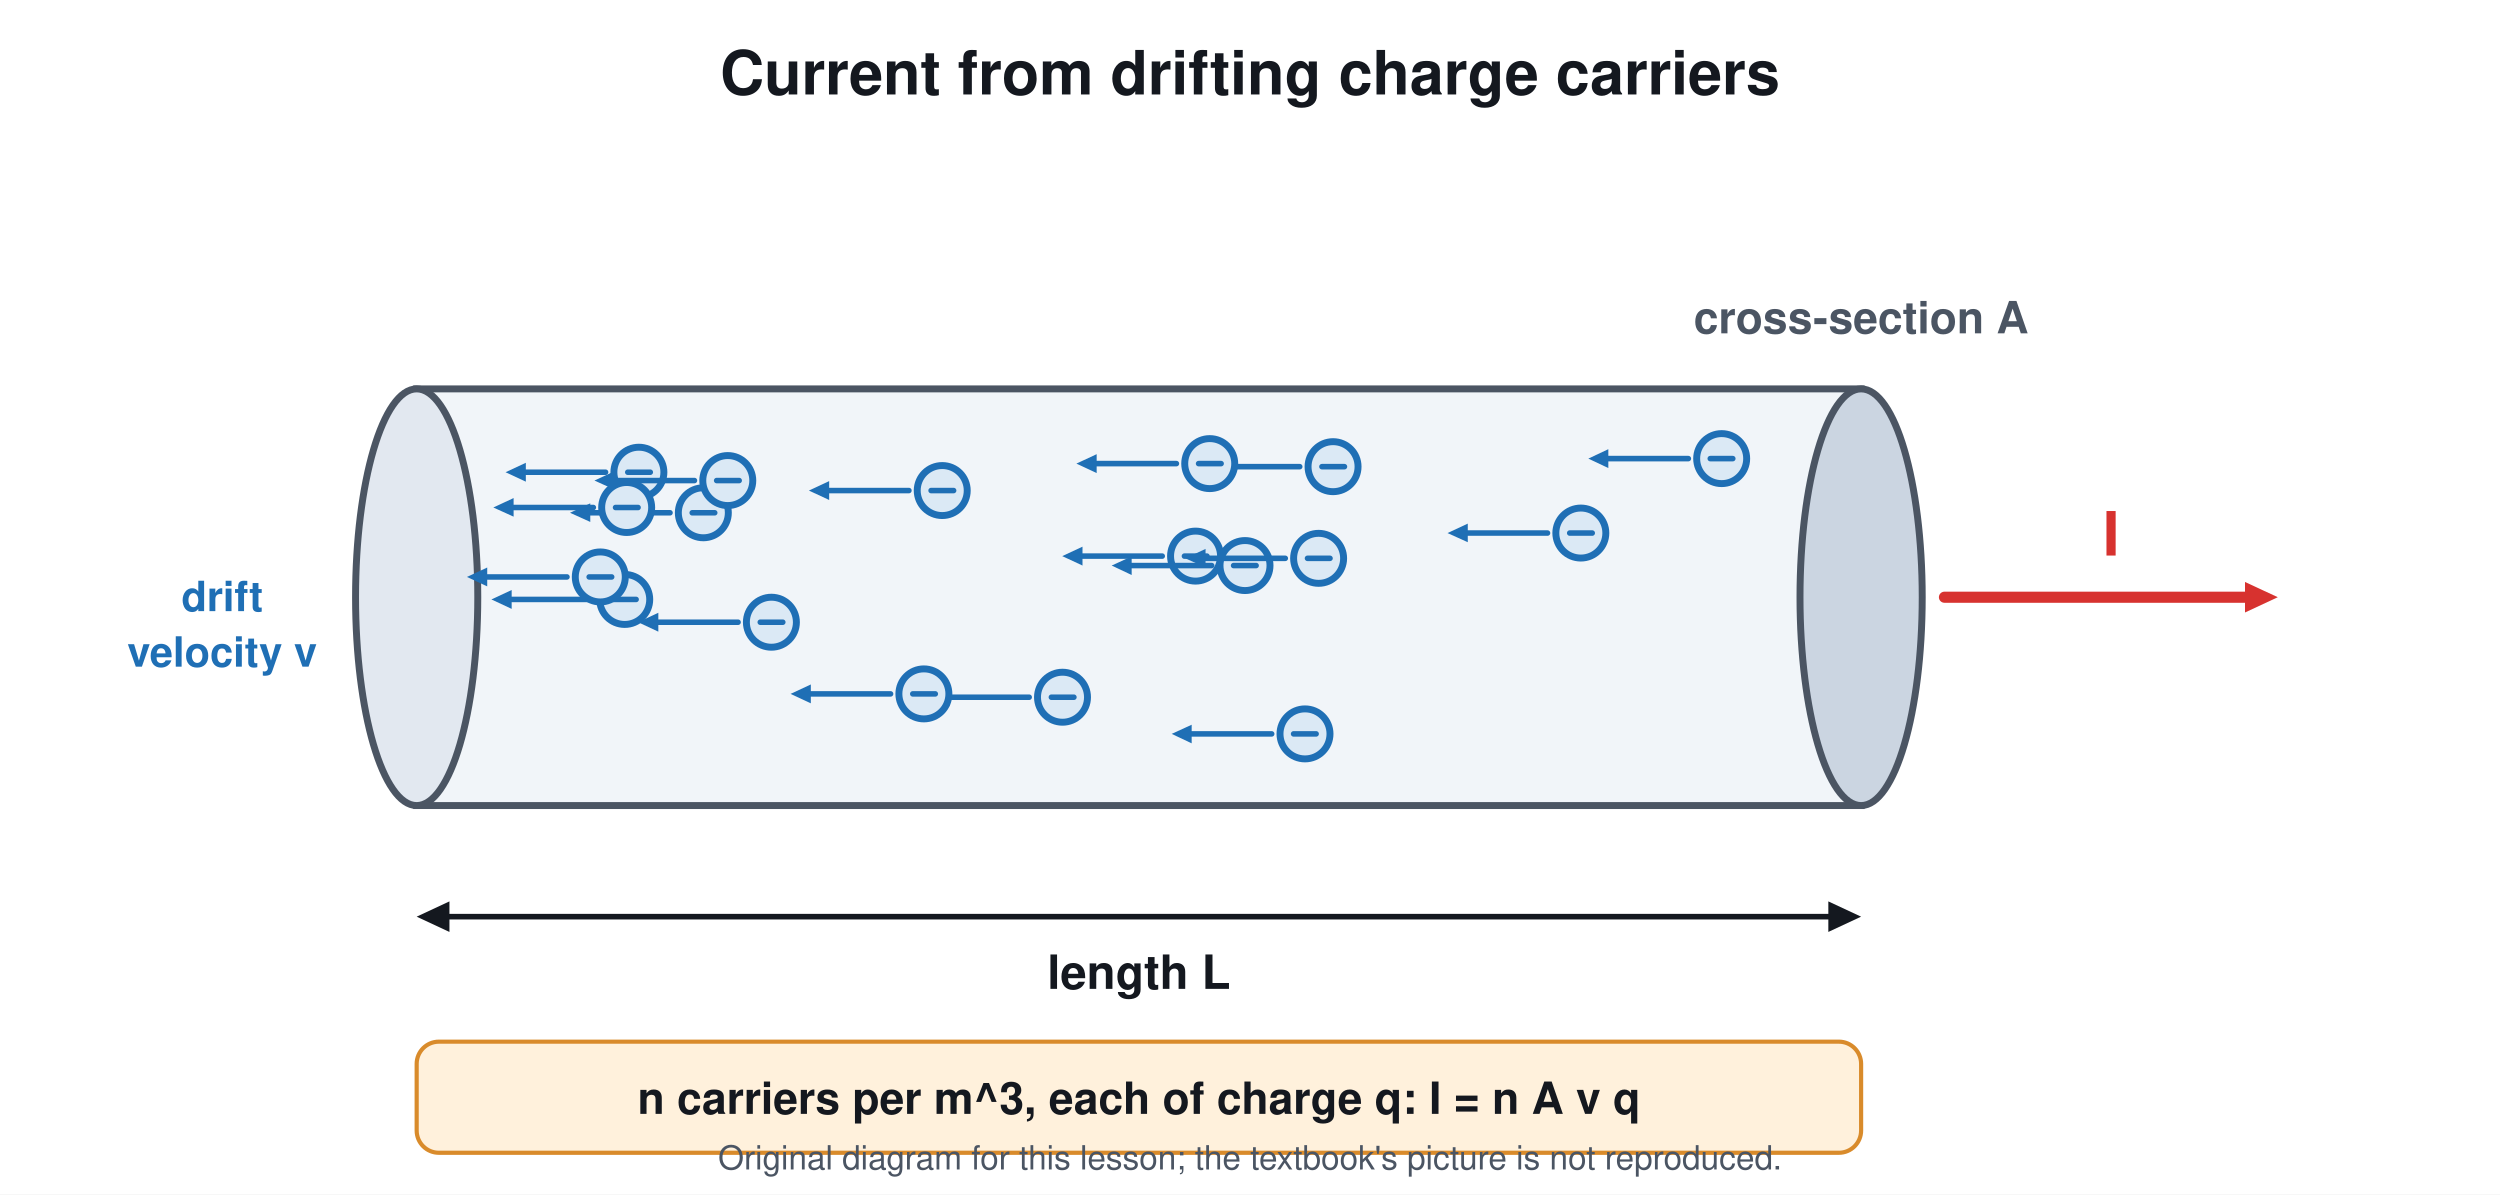
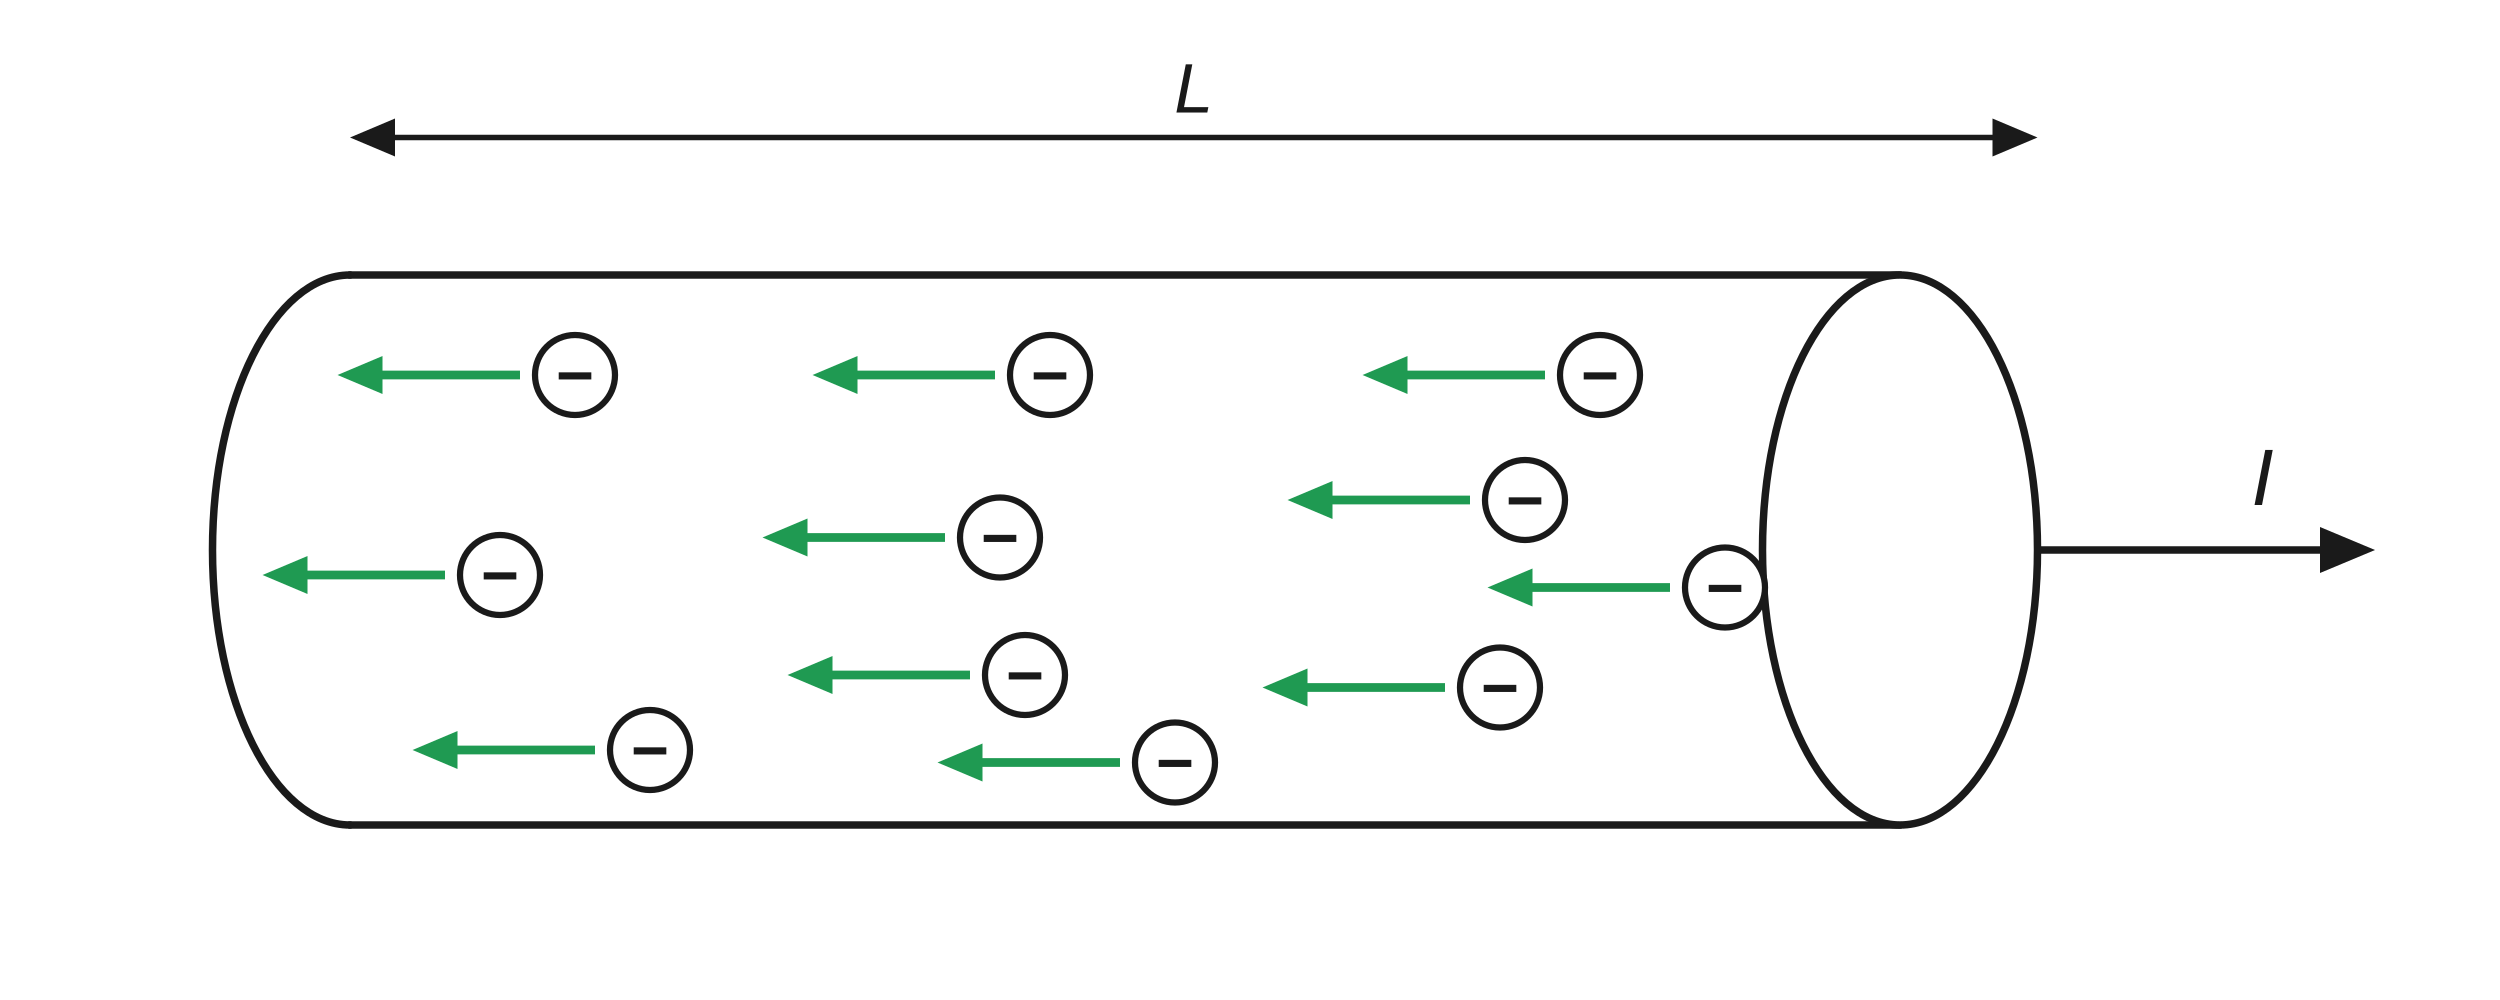
- <svg xmlns="http://www.w3.org/2000/svg" viewBox="0 0 900 430" font-family="Segoe UI, Helvetica, Arial, sans-serif">
-   <rect width="900" height="430" fill="#ffffff" />
-   <text x="450.0" y="34.0" font-size="22" fill="#14181f" text-anchor="middle" font-weight="700">Current from drifting charge carriers</text>
-   <rect x="150.0" y="140.0" width="520.0" height="150.0" rx="0" stroke="#4b5563" stroke-width="2.5" fill="#f1f5f9" />
-   <ellipse cx="150.0" cy="215.0" rx="22.0" ry="75.0" stroke="#4b5563" stroke-width="2.5" fill="#e2e8f0" />
-   <ellipse cx="670.0" cy="215.0" rx="22.0" ry="75.0" stroke="#4b5563" stroke-width="2.5" fill="#cbd5e1" />
-   <circle cx="339.2" cy="176.6" r="9.0" stroke="#1f6fb5" stroke-width="2.5" fill="#dbe9f5" />
-   <line x1="335.2" y1="176.6" x2="343.3" y2="176.6" stroke="#1f6fb5" stroke-width="2" stroke-linecap="round" />
-   <line x1="327.2" y1="176.6" x2="297.6" y2="176.6" stroke="#1f6fb5" stroke-width="2" stroke-linecap="round" />
-   <path d="M291.2 176.6 L298.5 173.2 L298.5 180.0 Z" fill="#1f6fb5" />
-   <circle cx="479.9" cy="168.0" r="9.0" stroke="#1f6fb5" stroke-width="2.5" fill="#dbe9f5" />
-   <line x1="475.9" y1="168.0" x2="484.0" y2="168.0" stroke="#1f6fb5" stroke-width="2" stroke-linecap="round" />
-   <line x1="467.9" y1="168.0" x2="438.3" y2="168.0" stroke="#1f6fb5" stroke-width="2" stroke-linecap="round" />
-   <path d="M431.9 168.0 L439.2 164.6 L439.2 171.3 Z" fill="#1f6fb5" />
-   <circle cx="430.4" cy="200.2" r="9.0" stroke="#1f6fb5" stroke-width="2.5" fill="#dbe9f5" />
-   <line x1="426.4" y1="200.2" x2="434.5" y2="200.2" stroke="#1f6fb5" stroke-width="2" stroke-linecap="round" />
-   <line x1="418.4" y1="200.2" x2="388.8" y2="200.2" stroke="#1f6fb5" stroke-width="2" stroke-linecap="round" />
-   <path d="M382.4 200.2 L389.7 196.8 L389.7 203.6 Z" fill="#1f6fb5" />
-   <circle cx="224.9" cy="215.8" r="9.0" stroke="#1f6fb5" stroke-width="2.5" fill="#dbe9f5" />
-   <line x1="220.9" y1="215.8" x2="229.0" y2="215.8" stroke="#1f6fb5" stroke-width="2" stroke-linecap="round" />
-   <line x1="212.9" y1="215.8" x2="183.3" y2="215.8" stroke="#1f6fb5" stroke-width="2" stroke-linecap="round" />
-   <path d="M176.9 215.8 L184.2 212.4 L184.2 219.2 Z" fill="#1f6fb5" />
-   <circle cx="216.1" cy="207.7" r="9.0" stroke="#1f6fb5" stroke-width="2.5" fill="#dbe9f5" />
-   <line x1="212.1" y1="207.7" x2="220.2" y2="207.7" stroke="#1f6fb5" stroke-width="2" stroke-linecap="round" />
-   <line x1="204.1" y1="207.7" x2="174.5" y2="207.7" stroke="#1f6fb5" stroke-width="2" stroke-linecap="round" />
-   <path d="M168.1 207.7 L175.4 204.3 L175.4 211.1 Z" fill="#1f6fb5" />
-   <circle cx="230.0" cy="170.0" r="9.0" stroke="#1f6fb5" stroke-width="2.5" fill="#dbe9f5" />
-   <line x1="226.0" y1="170.0" x2="234.1" y2="170.0" stroke="#1f6fb5" stroke-width="2" stroke-linecap="round" />
-   <line x1="218.0" y1="170.0" x2="188.4" y2="170.0" stroke="#1f6fb5" stroke-width="2" stroke-linecap="round" />
-   <path d="M182.0 170.0 L189.3 166.6 L189.3 173.4 Z" fill="#1f6fb5" />
-   <circle cx="382.5" cy="251.0" r="9.0" stroke="#1f6fb5" stroke-width="2.5" fill="#dbe9f5" />
-   <line x1="378.5" y1="251.0" x2="386.6" y2="251.0" stroke="#1f6fb5" stroke-width="2" stroke-linecap="round" />
-   <line x1="370.5" y1="251.0" x2="340.9" y2="251.0" stroke="#1f6fb5" stroke-width="2" stroke-linecap="round" />
-   <path d="M334.5 251.0 L341.8 247.6 L341.8 254.3 Z" fill="#1f6fb5" />
-   <circle cx="253.2" cy="184.6" r="9.0" stroke="#1f6fb5" stroke-width="2.5" fill="#dbe9f5" />
-   <line x1="249.2" y1="184.6" x2="257.3" y2="184.6" stroke="#1f6fb5" stroke-width="2" stroke-linecap="round" />
-   <line x1="241.2" y1="184.6" x2="211.6" y2="184.6" stroke="#1f6fb5" stroke-width="2" stroke-linecap="round" />
-   <path d="M205.2 184.6 L212.5 181.2 L212.5 187.9 Z" fill="#1f6fb5" />
-   <circle cx="469.8" cy="264.2" r="9.0" stroke="#1f6fb5" stroke-width="2.5" fill="#dbe9f5" />
-   <line x1="465.7" y1="264.2" x2="473.8" y2="264.2" stroke="#1f6fb5" stroke-width="2" stroke-linecap="round" />
-   <line x1="457.8" y1="264.2" x2="428.2" y2="264.2" stroke="#1f6fb5" stroke-width="2" stroke-linecap="round" />
-   <path d="M421.8 264.2 L429.0 260.9 L429.0 267.6 Z" fill="#1f6fb5" />
-   <circle cx="448.2" cy="203.6" r="9.0" stroke="#1f6fb5" stroke-width="2.5" fill="#dbe9f5" />
-   <line x1="444.1" y1="203.6" x2="452.2" y2="203.6" stroke="#1f6fb5" stroke-width="2" stroke-linecap="round" />
-   <line x1="436.2" y1="203.6" x2="406.6" y2="203.6" stroke="#1f6fb5" stroke-width="2" stroke-linecap="round" />
-   <path d="M400.2 203.6 L407.4 200.3 L407.4 207.0 Z" fill="#1f6fb5" />
-   <circle cx="619.8" cy="165.1" r="9.0" stroke="#1f6fb5" stroke-width="2.5" fill="#dbe9f5" />
-   <line x1="615.7" y1="165.1" x2="623.8" y2="165.1" stroke="#1f6fb5" stroke-width="2" stroke-linecap="round" />
-   <line x1="607.8" y1="165.1" x2="578.2" y2="165.1" stroke="#1f6fb5" stroke-width="2" stroke-linecap="round" />
-   <path d="M571.8 165.1 L579.0 161.7 L579.0 168.5 Z" fill="#1f6fb5" />
-   <circle cx="569.1" cy="191.9" r="9.0" stroke="#1f6fb5" stroke-width="2.5" fill="#dbe9f5" />
-   <line x1="565.1" y1="191.9" x2="573.2" y2="191.9" stroke="#1f6fb5" stroke-width="2" stroke-linecap="round" />
-   <line x1="557.1" y1="191.9" x2="527.5" y2="191.9" stroke="#1f6fb5" stroke-width="2" stroke-linecap="round" />
-   <path d="M521.1 191.9 L528.4 188.5 L528.4 195.2 Z" fill="#1f6fb5" />
-   <circle cx="262.0" cy="173.0" r="9.0" stroke="#1f6fb5" stroke-width="2.5" fill="#dbe9f5" />
-   <line x1="258.0" y1="173.0" x2="266.1" y2="173.0" stroke="#1f6fb5" stroke-width="2" stroke-linecap="round" />
-   <line x1="250.0" y1="173.0" x2="220.4" y2="173.0" stroke="#1f6fb5" stroke-width="2" stroke-linecap="round" />
-   <path d="M214.0 173.0 L221.3 169.6 L221.3 176.3 Z" fill="#1f6fb5" />
-   <circle cx="332.6" cy="249.8" r="9.0" stroke="#1f6fb5" stroke-width="2.5" fill="#dbe9f5" />
-   <line x1="328.6" y1="249.8" x2="336.7" y2="249.8" stroke="#1f6fb5" stroke-width="2" stroke-linecap="round" />
-   <line x1="320.6" y1="249.8" x2="291.0" y2="249.8" stroke="#1f6fb5" stroke-width="2" stroke-linecap="round" />
-   <path d="M284.6 249.8 L291.9 246.4 L291.9 253.2 Z" fill="#1f6fb5" />
-   <circle cx="277.7" cy="224.0" r="9.0" stroke="#1f6fb5" stroke-width="2.5" fill="#dbe9f5" />
-   <line x1="273.7" y1="224.0" x2="281.8" y2="224.0" stroke="#1f6fb5" stroke-width="2" stroke-linecap="round" />
-   <line x1="265.7" y1="224.0" x2="236.1" y2="224.0" stroke="#1f6fb5" stroke-width="2" stroke-linecap="round" />
-   <path d="M229.7 224.0 L237.0 220.6 L237.0 227.4 Z" fill="#1f6fb5" />
-   <circle cx="474.7" cy="201.0" r="9.0" stroke="#1f6fb5" stroke-width="2.5" fill="#dbe9f5" />
-   <line x1="470.7" y1="201.0" x2="478.8" y2="201.0" stroke="#1f6fb5" stroke-width="2" stroke-linecap="round" />
-   <line x1="462.7" y1="201.0" x2="433.1" y2="201.0" stroke="#1f6fb5" stroke-width="2" stroke-linecap="round" />
-   <path d="M426.7 201.0 L434.0 197.6 L434.0 204.3 Z" fill="#1f6fb5" />
-   <circle cx="435.5" cy="166.9" r="9.0" stroke="#1f6fb5" stroke-width="2.5" fill="#dbe9f5" />
-   <line x1="431.5" y1="166.9" x2="439.6" y2="166.9" stroke="#1f6fb5" stroke-width="2" stroke-linecap="round" />
-   <line x1="423.5" y1="166.9" x2="393.9" y2="166.9" stroke="#1f6fb5" stroke-width="2" stroke-linecap="round" />
-   <path d="M387.5 166.9 L394.8 163.5 L394.8 170.3 Z" fill="#1f6fb5" />
-   <circle cx="225.6" cy="182.7" r="9.0" stroke="#1f6fb5" stroke-width="2.5" fill="#dbe9f5" />
-   <line x1="221.6" y1="182.7" x2="229.7" y2="182.7" stroke="#1f6fb5" stroke-width="2" stroke-linecap="round" />
-   <line x1="213.6" y1="182.7" x2="184.0" y2="182.7" stroke="#1f6fb5" stroke-width="2" stroke-linecap="round" />
-   <path d="M177.6 182.7 L184.9 179.3 L184.9 186.0 Z" fill="#1f6fb5" />
-   <line x1="700.0" y1="215.0" x2="809.6" y2="215.0" stroke="#d7322f" stroke-width="4" stroke-linecap="round" />
-   <path d="M820.0 215.0 L808.2 220.5 L808.2 209.5 Z" fill="#d7322f" />
-   <text x="760.0" y="200.0" font-size="22" fill="#d7322f" text-anchor="middle" font-weight="700">I</text>
-   <line x1="160.4" y1="330.0" x2="659.6" y2="330.0" stroke="#14181f" stroke-width="2" stroke-linecap="round" />
-   <path d="M670.0 330.0 L658.2 335.5 L658.2 324.5 Z" fill="#14181f" />
-   <path d="M150.0 330.0 L161.8 324.5 L161.8 335.5 Z" fill="#14181f" />
-   <text x="410.0" y="356.0" font-size="17" fill="#14181f" text-anchor="middle" font-weight="700">length L</text>
-   <text x="670.0" y="120.0" font-size="16" fill="#4b5563" text-anchor="middle" font-weight="700">cross-section A</text>
-   <text x="80.0" y="220.0" font-size="15" fill="#1f6fb5" text-anchor="middle" font-weight="700">drift</text>
-   <text x="80.0" y="240.0" font-size="15" fill="#1f6fb5" text-anchor="middle" font-weight="700">velocity v</text>
-   <rect x="150.0" y="375.0" width="520.0" height="40.0" rx="8" stroke="#d98b2b" stroke-width="1.5" fill="#fff1dc" />
-   <text x="410.0" y="401.0" font-size="16" fill="#14181f" text-anchor="middle" font-weight="700">n carriers per m^3, each of charge q:  I = n A v q</text>
-   <text x="450.0" y="421" font-size="12" fill="#4b5563" text-anchor="middle">Original diagram for this lesson; the textbook's picture is not reproduced.</text>
+ <svg xmlns="http://www.w3.org/2000/svg" viewBox="0 0 1000 400" font-family="Arial, Helvetica, sans-serif">
+   <rect width="1000" height="400" fill="#ffffff" />
+   <line x1="140.0" y1="110.0" x2="760.0" y2="110.0" stroke="#1a1a1a" stroke-width="3" stroke-linecap="round" />
+   <line x1="140.0" y1="330.0" x2="760.0" y2="330.0" stroke="#1a1a1a" stroke-width="3" stroke-linecap="round" />
+   <ellipse cx="760.0" cy="220.0" rx="55.0" ry="110.0" stroke="#1a1a1a" stroke-width="3" fill="#ffffff" />
+   <path d="M140 110 A55 110.0 0 0 0 140 330" stroke="#1a1a1a" stroke-width="3" fill="none" stroke-linejoin="round" stroke-linecap="round" />
+   <line x1="208.0" y1="150.0" x2="149.4" y2="150.0" stroke="#1f9a52" stroke-width="3.5" stroke-linecap="butt" />
+   <path d="M135.0 150.0 L153.0 142.4 L153.0 157.6 Z" fill="#1f9a52" />
+   <circle cx="230.0" cy="150.0" r="16.0" stroke="#1a1a1a" stroke-width="2.5" fill="#ffffff" />
+   <text x="230.0" y="159.0" font-size="26" fill="#1a1a1a" text-anchor="middle" font-weight="700">−</text>
+   <line x1="398.0" y1="150.0" x2="339.4" y2="150.0" stroke="#1f9a52" stroke-width="3.5" stroke-linecap="butt" />
+   <path d="M325.0 150.0 L343.0 142.4 L343.0 157.6 Z" fill="#1f9a52" />
+   <circle cx="420.0" cy="150.0" r="16.0" stroke="#1a1a1a" stroke-width="2.5" fill="#ffffff" />
+   <text x="420.0" y="159.0" font-size="26" fill="#1a1a1a" text-anchor="middle" font-weight="700">−</text>
+   <line x1="618.0" y1="150.0" x2="559.4" y2="150.0" stroke="#1f9a52" stroke-width="3.5" stroke-linecap="butt" />
+   <path d="M545.0 150.0 L563.0 142.4 L563.0 157.6 Z" fill="#1f9a52" />
+   <circle cx="640.0" cy="150.0" r="16.0" stroke="#1a1a1a" stroke-width="2.5" fill="#ffffff" />
+   <text x="640.0" y="159.0" font-size="26" fill="#1a1a1a" text-anchor="middle" font-weight="700">−</text>
+   <line x1="178.0" y1="230.0" x2="119.4" y2="230.0" stroke="#1f9a52" stroke-width="3.5" stroke-linecap="butt" />
+   <path d="M105.0 230.0 L123.0 222.4 L123.0 237.6 Z" fill="#1f9a52" />
+   <circle cx="200.0" cy="230.0" r="16.0" stroke="#1a1a1a" stroke-width="2.5" fill="#ffffff" />
+   <text x="200.0" y="239.0" font-size="26" fill="#1a1a1a" text-anchor="middle" font-weight="700">−</text>
+   <line x1="378.0" y1="215.0" x2="319.4" y2="215.0" stroke="#1f9a52" stroke-width="3.5" stroke-linecap="butt" />
+   <path d="M305.0 215.0 L323.0 207.4 L323.0 222.6 Z" fill="#1f9a52" />
+   <circle cx="400.0" cy="215.0" r="16.0" stroke="#1a1a1a" stroke-width="2.5" fill="#ffffff" />
+   <text x="400.0" y="224.0" font-size="26" fill="#1a1a1a" text-anchor="middle" font-weight="700">−</text>
+   <line x1="588.0" y1="200.0" x2="529.4" y2="200.0" stroke="#1f9a52" stroke-width="3.5" stroke-linecap="butt" />
+   <path d="M515.0 200.0 L533.0 192.4 L533.0 207.6 Z" fill="#1f9a52" />
+   <circle cx="610.0" cy="200.0" r="16.0" stroke="#1a1a1a" stroke-width="2.5" fill="#ffffff" />
+   <text x="610.0" y="209.0" font-size="26" fill="#1a1a1a" text-anchor="middle" font-weight="700">−</text>
+   <line x1="668.0" y1="235.0" x2="609.4" y2="235.0" stroke="#1f9a52" stroke-width="3.5" stroke-linecap="butt" />
+   <path d="M595.0 235.0 L613.0 227.4 L613.0 242.6 Z" fill="#1f9a52" />
+   <circle cx="690.0" cy="235.0" r="16.0" stroke="#1a1a1a" stroke-width="2.5" fill="#ffffff" />
+   <text x="690.0" y="244.0" font-size="26" fill="#1a1a1a" text-anchor="middle" font-weight="700">−</text>
+   <line x1="238.0" y1="300.0" x2="179.4" y2="300.0" stroke="#1f9a52" stroke-width="3.5" stroke-linecap="butt" />
+   <path d="M165.0 300.0 L183.0 292.4 L183.0 307.6 Z" fill="#1f9a52" />
+   <circle cx="260.0" cy="300.0" r="16.0" stroke="#1a1a1a" stroke-width="2.5" fill="#ffffff" />
+   <text x="260.0" y="309.0" font-size="26" fill="#1a1a1a" text-anchor="middle" font-weight="700">−</text>
+   <line x1="388.0" y1="270.0" x2="329.4" y2="270.0" stroke="#1f9a52" stroke-width="3.5" stroke-linecap="butt" />
+   <path d="M315.0 270.0 L333.0 262.4 L333.0 277.6 Z" fill="#1f9a52" />
+   <circle cx="410.0" cy="270.0" r="16.0" stroke="#1a1a1a" stroke-width="2.5" fill="#ffffff" />
+   <text x="410.0" y="279.0" font-size="26" fill="#1a1a1a" text-anchor="middle" font-weight="700">−</text>
+   <line x1="578.0" y1="275.0" x2="519.4" y2="275.0" stroke="#1f9a52" stroke-width="3.5" stroke-linecap="butt" />
+   <path d="M505.0 275.0 L523.0 267.4 L523.0 282.6 Z" fill="#1f9a52" />
+   <circle cx="600.0" cy="275.0" r="16.0" stroke="#1a1a1a" stroke-width="2.5" fill="#ffffff" />
+   <text x="600.0" y="284.0" font-size="26" fill="#1a1a1a" text-anchor="middle" font-weight="700">−</text>
+   <line x1="448.0" y1="305.0" x2="389.4" y2="305.0" stroke="#1f9a52" stroke-width="3.5" stroke-linecap="butt" />
+   <path d="M375.0 305.0 L393.0 297.4 L393.0 312.6 Z" fill="#1f9a52" />
+   <circle cx="470.0" cy="305.0" r="16.0" stroke="#1a1a1a" stroke-width="2.5" fill="#ffffff" />
+   <text x="470.0" y="314.0" font-size="26" fill="#1a1a1a" text-anchor="middle" font-weight="700">−</text>
+   <line x1="154.4" y1="55.0" x2="800.6" y2="55.0" stroke="#1a1a1a" stroke-width="2.2" stroke-linecap="butt" />
+   <path d="M815.0 55.0 L797.0 62.6 L797.0 47.4 Z" fill="#1a1a1a" />
+   <path d="M140.0 55.0 L158.0 47.4 L158.0 62.6 Z" fill="#1a1a1a" />
+   <text x="477.5" y="45.0" font-size="28" fill="#1a1a1a" text-anchor="middle" font-weight="400" font-style="italic">L</text>
+   <line x1="815.0" y1="220.0" x2="932.4" y2="220.0" stroke="#1a1a1a" stroke-width="3" stroke-linecap="butt" />
+   <path d="M950.0 220.0 L928.0 229.2 L928.0 210.8 Z" fill="#1a1a1a" />
+   <text x="905.0" y="202.0" font-size="32" fill="#1a1a1a" text-anchor="middle" font-weight="400">
+     <tspan font-style="italic">I</tspan>
+   </text>
</svg>
